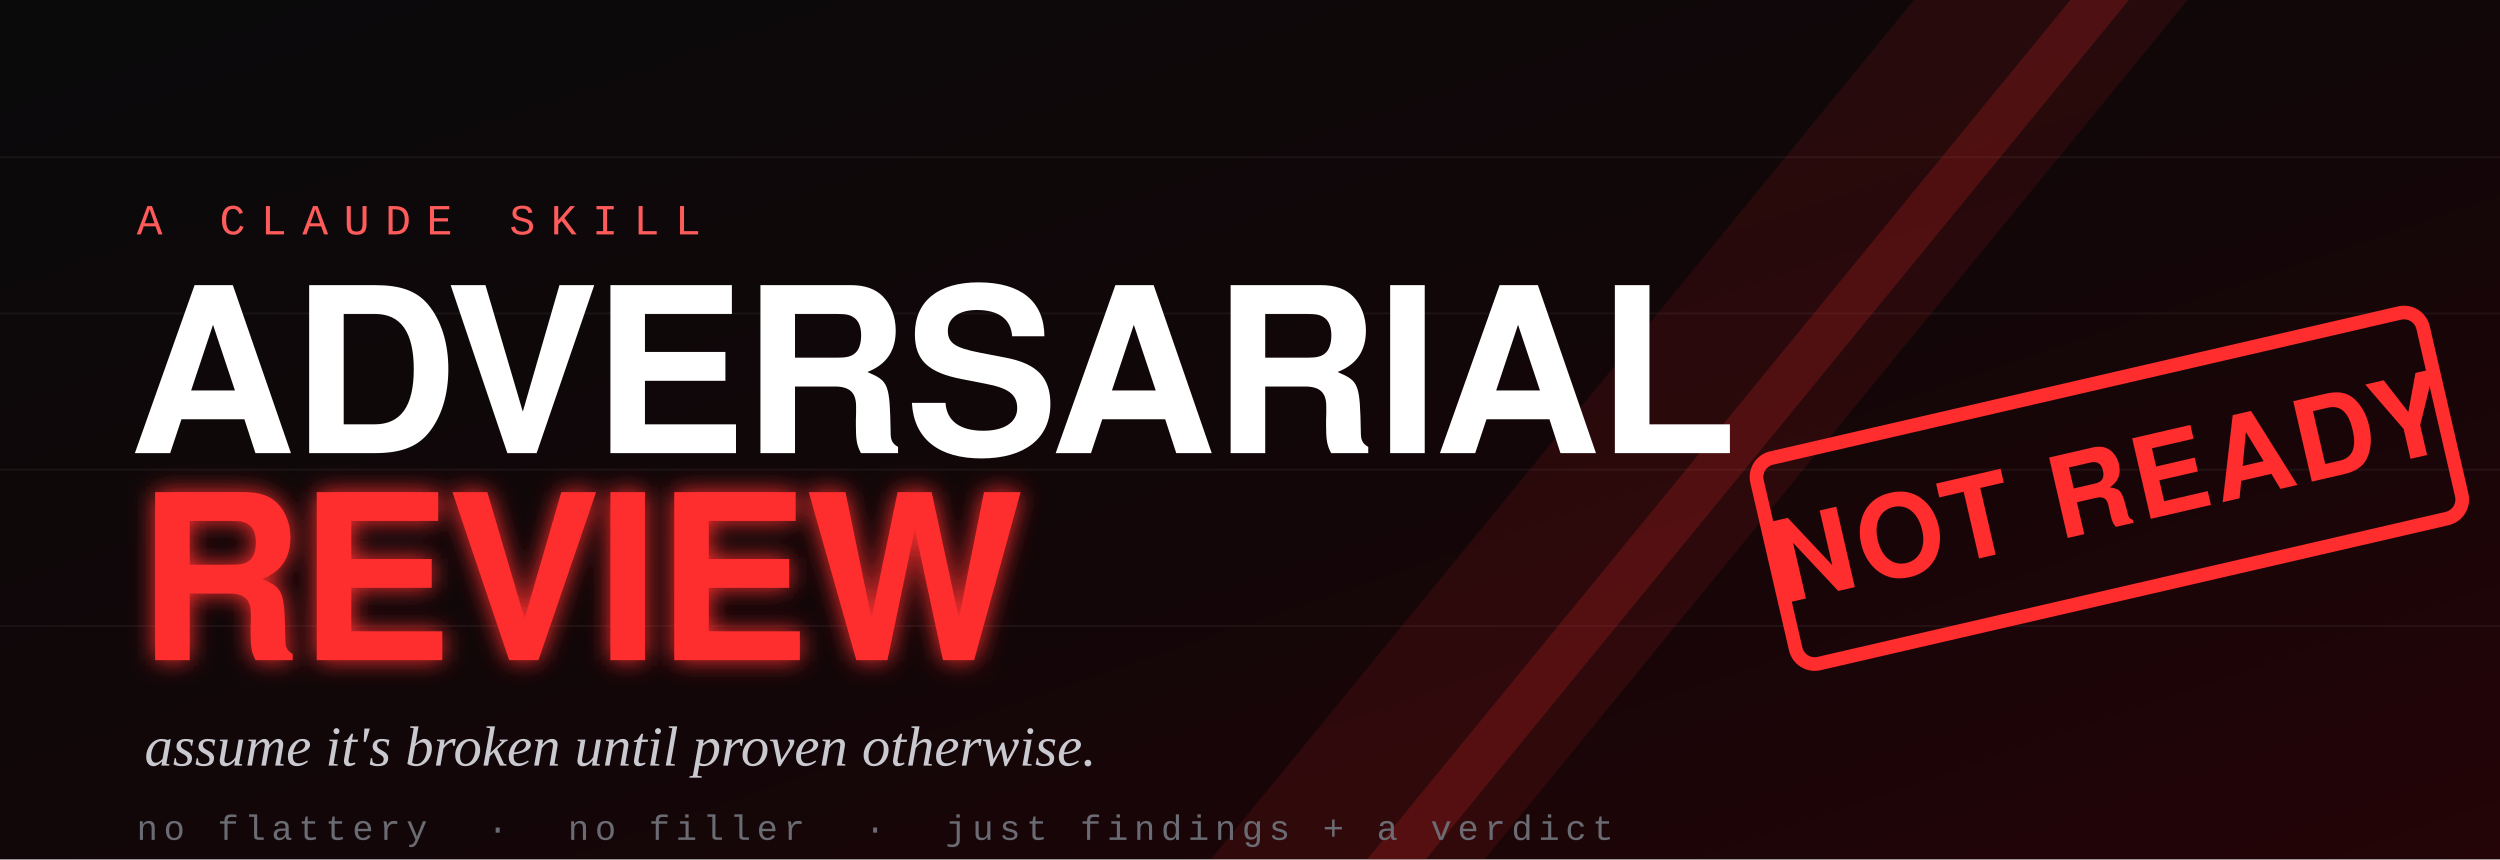
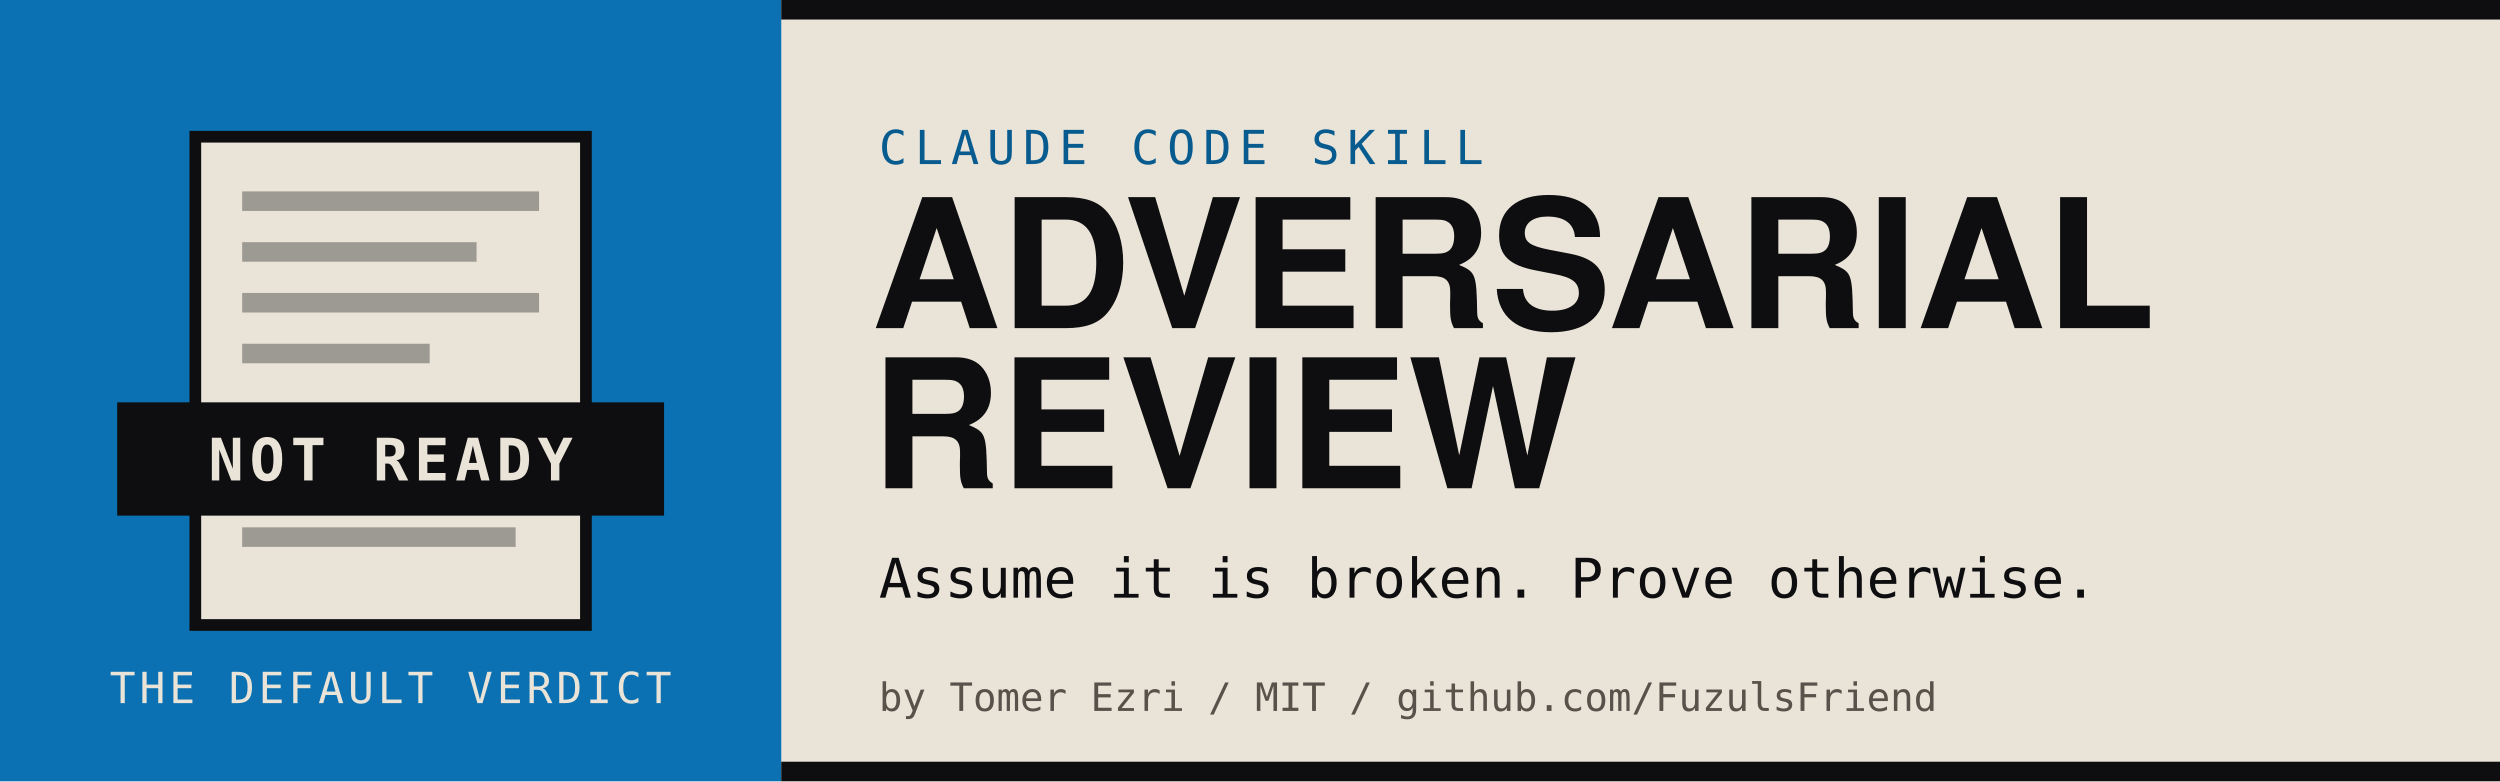
- <svg xmlns="http://www.w3.org/2000/svg" viewBox="0 0 1280 440" width="1280" height="440" role="img" aria-label="Adversarial Review - assume it's broken until proven otherwise">
-   <defs>
-     <linearGradient id="bg" x1="0" y1="0" x2="1" y2="1">
-       <stop offset="0" stop-color="#0a0a0b" />
-       <stop offset="0.55" stop-color="#120608" />
-       <stop offset="1" stop-color="#240407" />
-     </linearGradient>
-     <linearGradient id="red" x1="0" y1="0" x2="1" y2="0">
-       <stop offset="0" stop-color="#ff2d2d" />
-       <stop offset="1" stop-color="#b3000f" />
-     </linearGradient>
-     <filter id="glow" x="-20%" y="-20%" width="140%" height="140%">
-       <feGaussianBlur stdDeviation="6" result="b" />
-       <feMerge>
-         <feMergeNode in="b" />
-         <feMergeNode in="SourceGraphic" />
-       </feMerge>
-     </filter>
-   </defs>
-   <rect width="1280" height="440" fill="url(#bg)" />
-   <g opacity="0.05" fill="#ffffff">
-     <rect y="80" width="1280" height="1" />
-     <rect y="160" width="1280" height="1" />
-     <rect y="240" width="1280" height="1" />
-     <rect y="320" width="1280" height="1" />
+ <svg xmlns="http://www.w3.org/2000/svg" viewBox="0 0 1280 400" width="1280" height="400" role="img" aria-labelledby="t d">
+   <rect width="1280" height="400" fill="#EAE4D8" />
+   <rect x="0" y="0" width="400" height="400" fill="#0B71B2" />
+   <rect x="100" y="70" width="200" height="250" fill="#EAE4D8" stroke="#0E0E10" stroke-width="6" />
+   <g fill="#0E0E10" opacity="0.35">
+     <rect x="124" y="98" width="152" height="10" />
+     <rect x="124" y="124" width="120" height="10" />
+     <rect x="124" y="150" width="152" height="10" />
+     <rect x="124" y="176" width="96" height="10" />
+     <rect x="124" y="270" width="140" height="10" />
  </g>
-   <polygon points="980,0 1120,0 760,440 620,440" fill="#ff2d2d" opacity="0.10" />
-   <polygon points="1060,0 1090,0 730,440 700,440" fill="#ff2d2d" opacity="0.18" />
-   <text x="70" y="120" font-family="Consolas, 'Courier New', monospace" font-size="22" letter-spacing="8" fill="#ff5b5b">A CLAUDE SKILL</text>
-   <text x="66" y="232" font-family="Arial Black, Helvetica, Arial, sans-serif" font-weight="900" font-size="118" fill="#ffffff" letter-spacing="-2">ADVERSARIAL</text>
-   <text x="70" y="338" font-family="Arial Black, Helvetica, Arial, sans-serif" font-weight="900" font-size="118" fill="#ff2d2d" letter-spacing="-2" filter="url(#glow)">REVIEW</text>
-   <text x="74" y="392" font-family="Georgia, 'Times New Roman', serif" font-style="italic" font-size="29" fill="#c9c9cf">assume it's broken until proven otherwise.</text>
-   <g transform="rotate(-13 1080 250)">
-     <rect x="905" y="196" width="350" height="108" rx="10" fill="none" stroke="#ff2d2d" stroke-width="7" />
-     <text x="1080" y="270" text-anchor="middle" font-family="Arial Black, Helvetica, sans-serif" font-weight="900" font-size="58" fill="#ff2d2d" letter-spacing="2">NOT READY</text>
-   </g>
-   <text x="70" y="430" font-family="Consolas, 'Courier New', monospace" font-size="18" letter-spacing="3" fill="#6b6b73">no flattery  ·  no filler  ·  just findings + a verdict</text>
+   <rect x="60" y="206" width="280" height="58" fill="#0E0E10" />
+   <text x="200" y="246" text-anchor="middle" font-family="'IBM Plex Mono', ui-monospace, Menlo, Consolas, monospace" font-size="30" font-weight="700" fill="#EAE4D8" letter-spacing="3">NOT READY</text>
+   <text x="200" y="360" text-anchor="middle" font-family="'IBM Plex Mono', ui-monospace, Menlo, Consolas, monospace" font-size="22" fill="#EAE4D8" letter-spacing="2">THE DEFAULT VERDICT</text>
+   <rect x="400" y="0" width="880" height="10" fill="#0E0E10" />
+   <rect x="400" y="390" width="880" height="10" fill="#0E0E10" />
+   <text x="450" y="84" font-family="'IBM Plex Mono', ui-monospace, Menlo, Consolas, monospace" font-size="24" fill="#085B8F" letter-spacing="4">CLAUDE CODE SKILL</text>
+   <text x="446" y="168" font-family="Assistant, 'Segoe UI', Helvetica, Arial, sans-serif" font-weight="800" font-size="92" fill="#0E0E10" textLength="790" lengthAdjust="spacingAndGlyphs">ADVERSARIAL</text>
+   <text x="446" y="250" font-family="Assistant, 'Segoe UI', Helvetica, Arial, sans-serif" font-weight="800" font-size="92" fill="#0E0E10" textLength="560" lengthAdjust="spacingAndGlyphs">REVIEW</text>
+   <text x="450" y="306" font-family="'IBM Plex Mono', ui-monospace, Menlo, Consolas, monospace" font-size="28" fill="#0E0E10">Assume it is broken. Prove otherwise.</text>
+   <text x="450" y="364" font-family="'IBM Plex Mono', ui-monospace, Menlo, Consolas, monospace" font-size="20" fill="#57534B">by Tomer Ezri  /  MIT  /  github.com/FuzulsFriend</text>
</svg>
